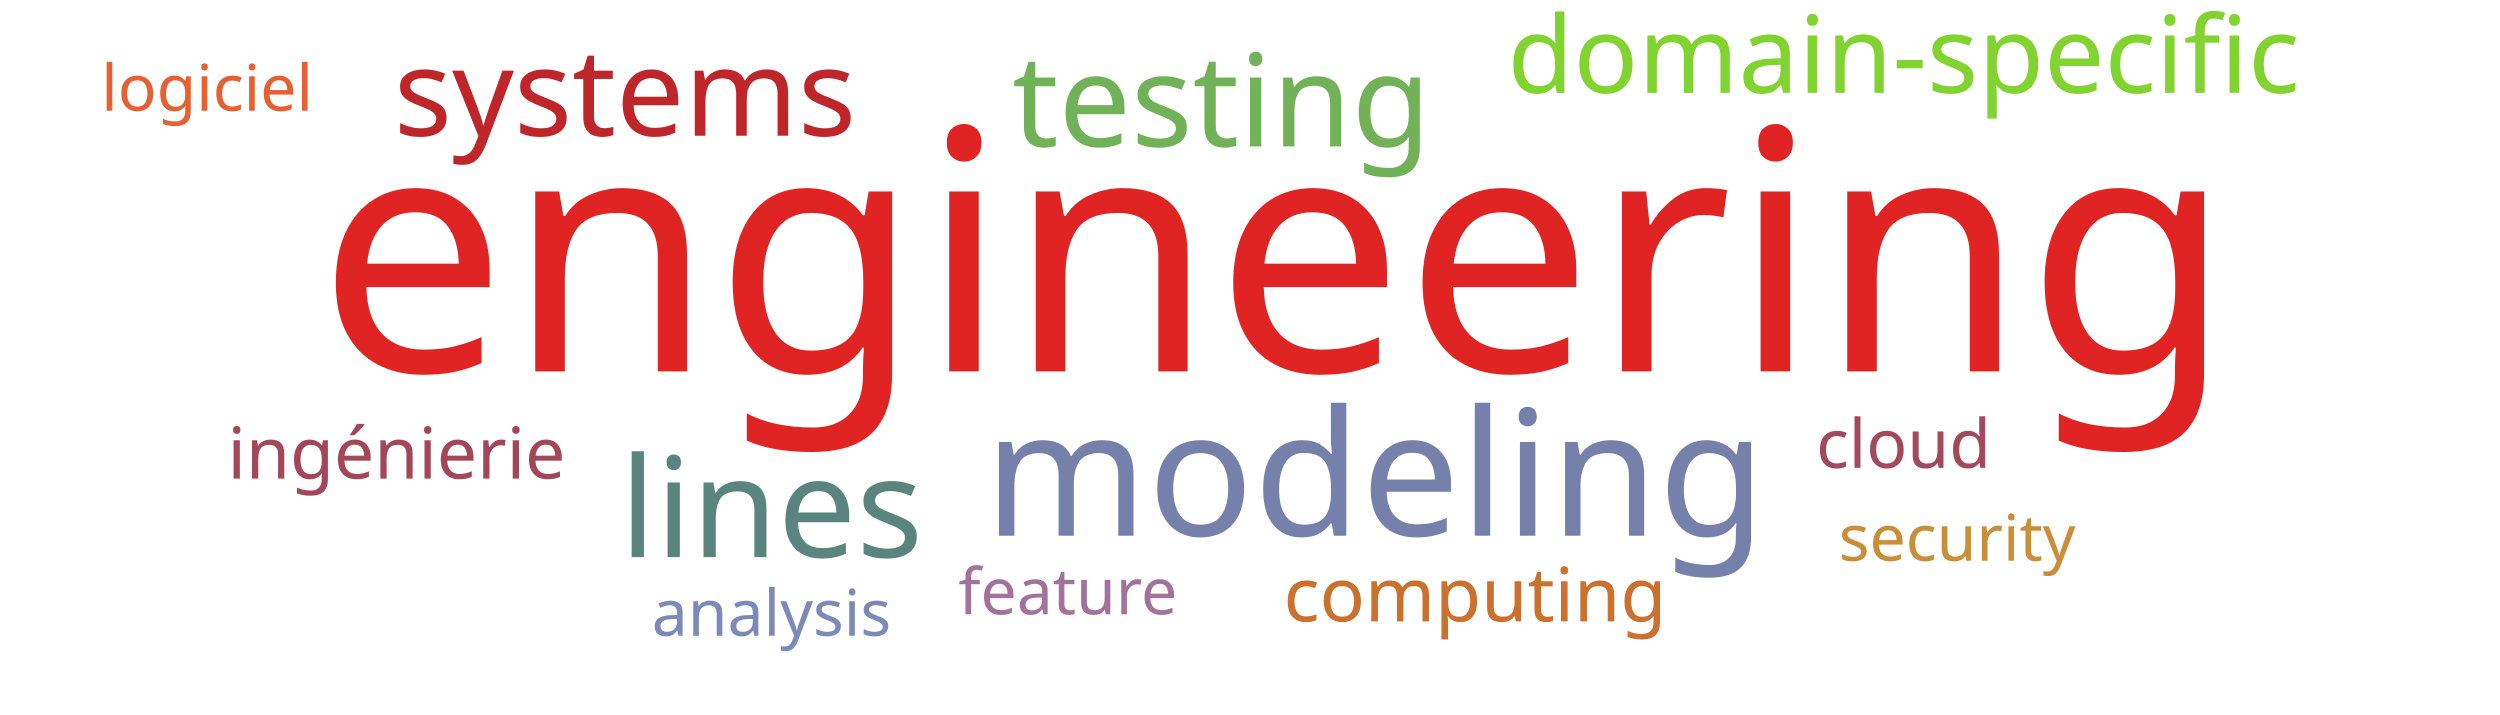
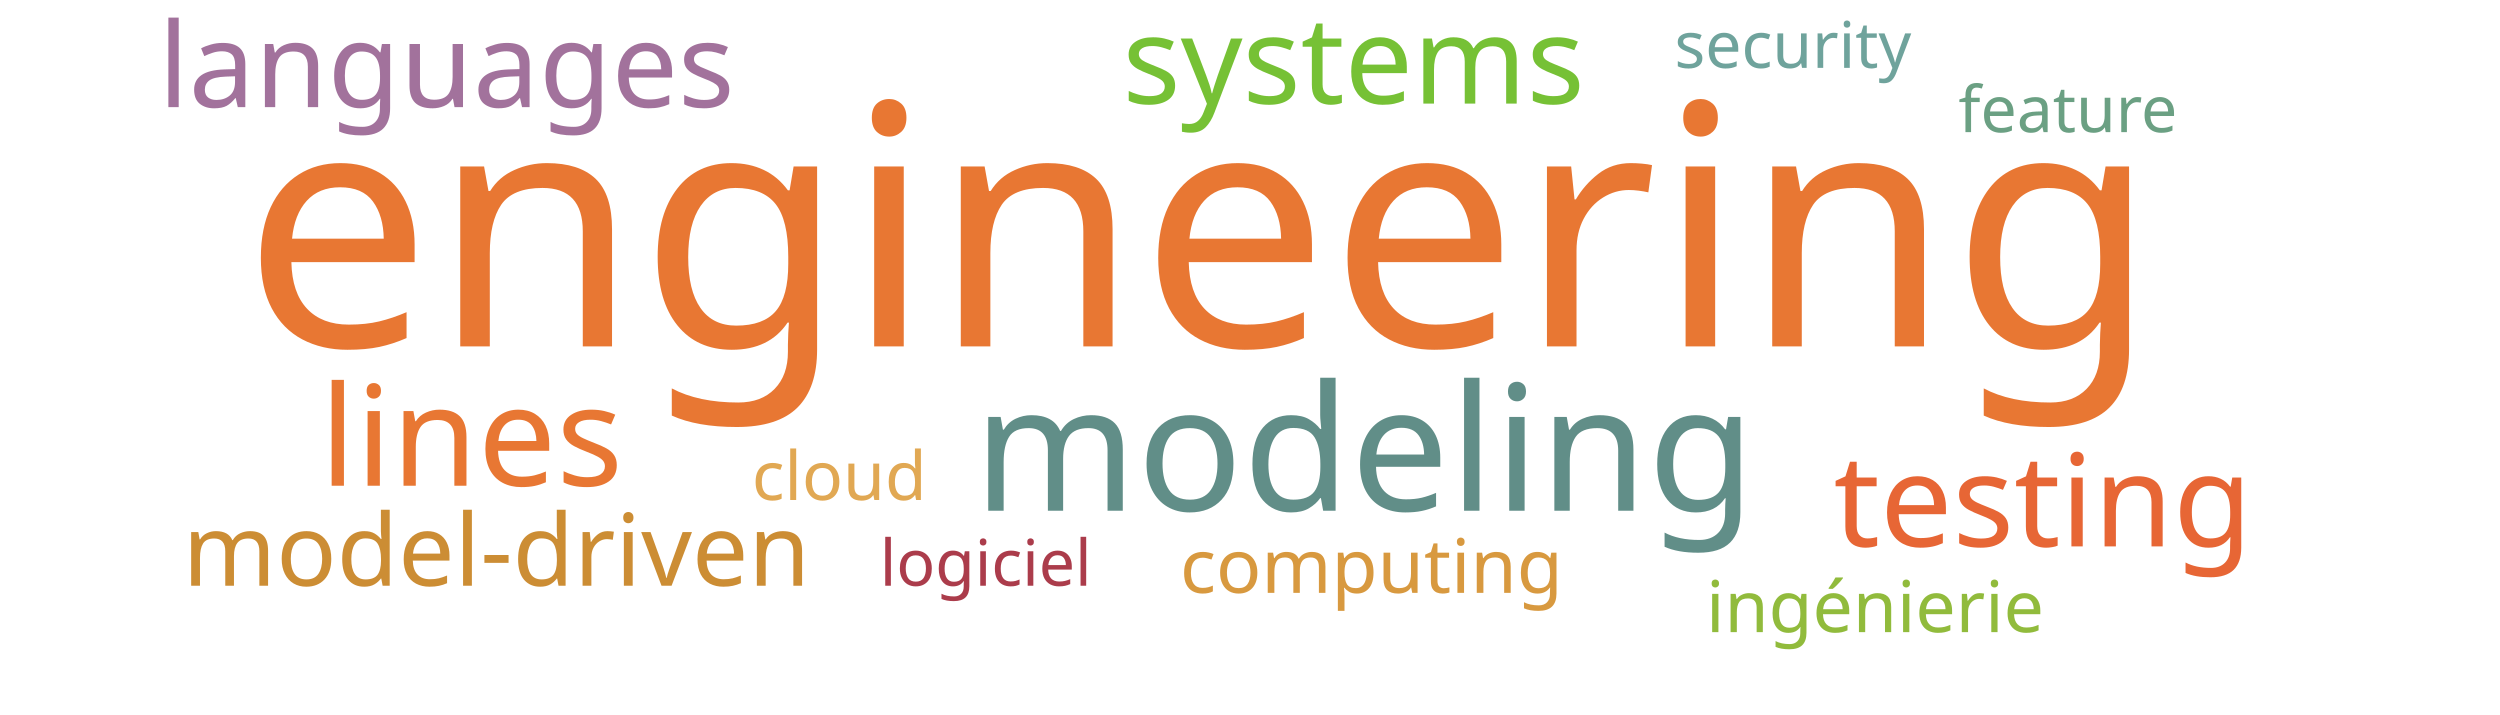
<svg xmlns="http://www.w3.org/2000/svg" width="700" height="200">
  <g transform="translate(350, 100)">
-     <text text-anchor="middle" style="font-family: Impact; font-size: 94px; fill: #e02424" transform="translate(7,4)rotate(0)">engineering</text>
-     <text text-anchor="middle" style="font-family: Impact; font-size: 49px; fill: #7581ab" transform="translate(35,50)rotate(0)">modeling</text>
-     <text text-anchor="middle" style="font-family: Impact; font-size: 39px; fill: #5a847e" transform="translate(-134,56)rotate(0)">lines</text>
-     <text text-anchor="middle" style="font-family: Impact; font-size: 36px; fill: #71b258" transform="translate(-8,-59)rotate(0)">testing</text>
-     <text text-anchor="middle" style="font-family: Impact; font-size: 34px; fill: #bf262a" transform="translate(-175,-62)rotate(0)">systems</text>
-     <text text-anchor="middle" style="font-family: Impact; font-size: 30px; fill: #81d32f" transform="translate(183,-74)rotate(0)">domain-specific</text>
-     <text text-anchor="middle" style="font-family: Impact; font-size: 21px; fill: #cb702d" transform="translate(63,74)rotate(0)">computing</text>
-     <text text-anchor="middle" style="font-family: Impact; font-size: 20px; fill: #a4465a" transform="translate(-239,34)rotate(0)">ingénierie</text>
-     <text text-anchor="middle" style="font-family: Impact; font-size: 19px; fill: #a3495e" transform="translate(183,31)rotate(0)">cloud</text>
-     <text text-anchor="middle" style="font-family: Impact; font-size: 18px; fill: #e76032" transform="translate(-292,-69)rotate(0)">logiciel</text>
-     <text text-anchor="middle" style="font-family: Impact; font-size: 18px; fill: #a2729c" transform="translate(-51,72)rotate(0)">feature</text>
-     <text text-anchor="middle" style="font-family: Impact; font-size: 18px; fill: #7d89b7" transform="translate(-134,78)rotate(0)">analysis</text>
-     <text text-anchor="middle" style="font-family: Impact; font-size: 18px; fill: #ca8e38" transform="translate(198,57)rotate(0)">security</text>
+     <text text-anchor="middle" style="font-family: Impact; font-size: 94px; fill: #e87733" transform="translate(-14,-3)rotate(0)">engineering</text>
+     <text text-anchor="middle" style="font-family: Impact; font-size: 49px; fill: #618e88" transform="translate(32,43)rotate(0)">modeling</text>
+     <text text-anchor="middle" style="font-family: Impact; font-size: 39px; fill: #e87733" transform="translate(-218,36)rotate(0)">lines</text>
+     <text text-anchor="middle" style="font-family: Impact; font-size: 36px; fill: #e76635" transform="translate(222,53)rotate(0)">testing</text>
+     <text text-anchor="middle" style="font-family: Impact; font-size: 34px; fill: #76c135" transform="translate(29,-71)rotate(0)">systems</text>
+     <text text-anchor="middle" style="font-family: Impact; font-size: 33px; fill: #a2729c" transform="translate(-225,-70)rotate(0)">languages</text>
+     <text text-anchor="middle" style="font-family: Impact; font-size: 28px; fill: #cc8d34" transform="translate(-211,64)rotate(0)">model-driven</text>
+     <text text-anchor="middle" style="font-family: Impact; font-size: 21px; fill: #d8993f" transform="translate(34,66)rotate(0)">computing</text>
+     <text text-anchor="middle" style="font-family: Impact; font-size: 20px; fill: #91bb3c" transform="translate(175,77)rotate(0)">ingénierie</text>
+     <text text-anchor="middle" style="font-family: Impact; font-size: 19px; fill: #e1a853" transform="translate(-115,40)rotate(0)">cloud</text>
+     <text text-anchor="middle" style="font-family: Impact; font-size: 18px; fill: #ab3c4b" transform="translate(-74,64)rotate(0)">logiciel</text>
+     <text text-anchor="middle" style="font-family: Impact; font-size: 18px; fill: #6ba083" transform="translate(229,-63)rotate(0)">feature</text>
+     <text text-anchor="middle" style="font-family: Impact; font-size: 18px; fill: #6fa39c" transform="translate(152,-81)rotate(0)">security</text>
  </g>
</svg>
